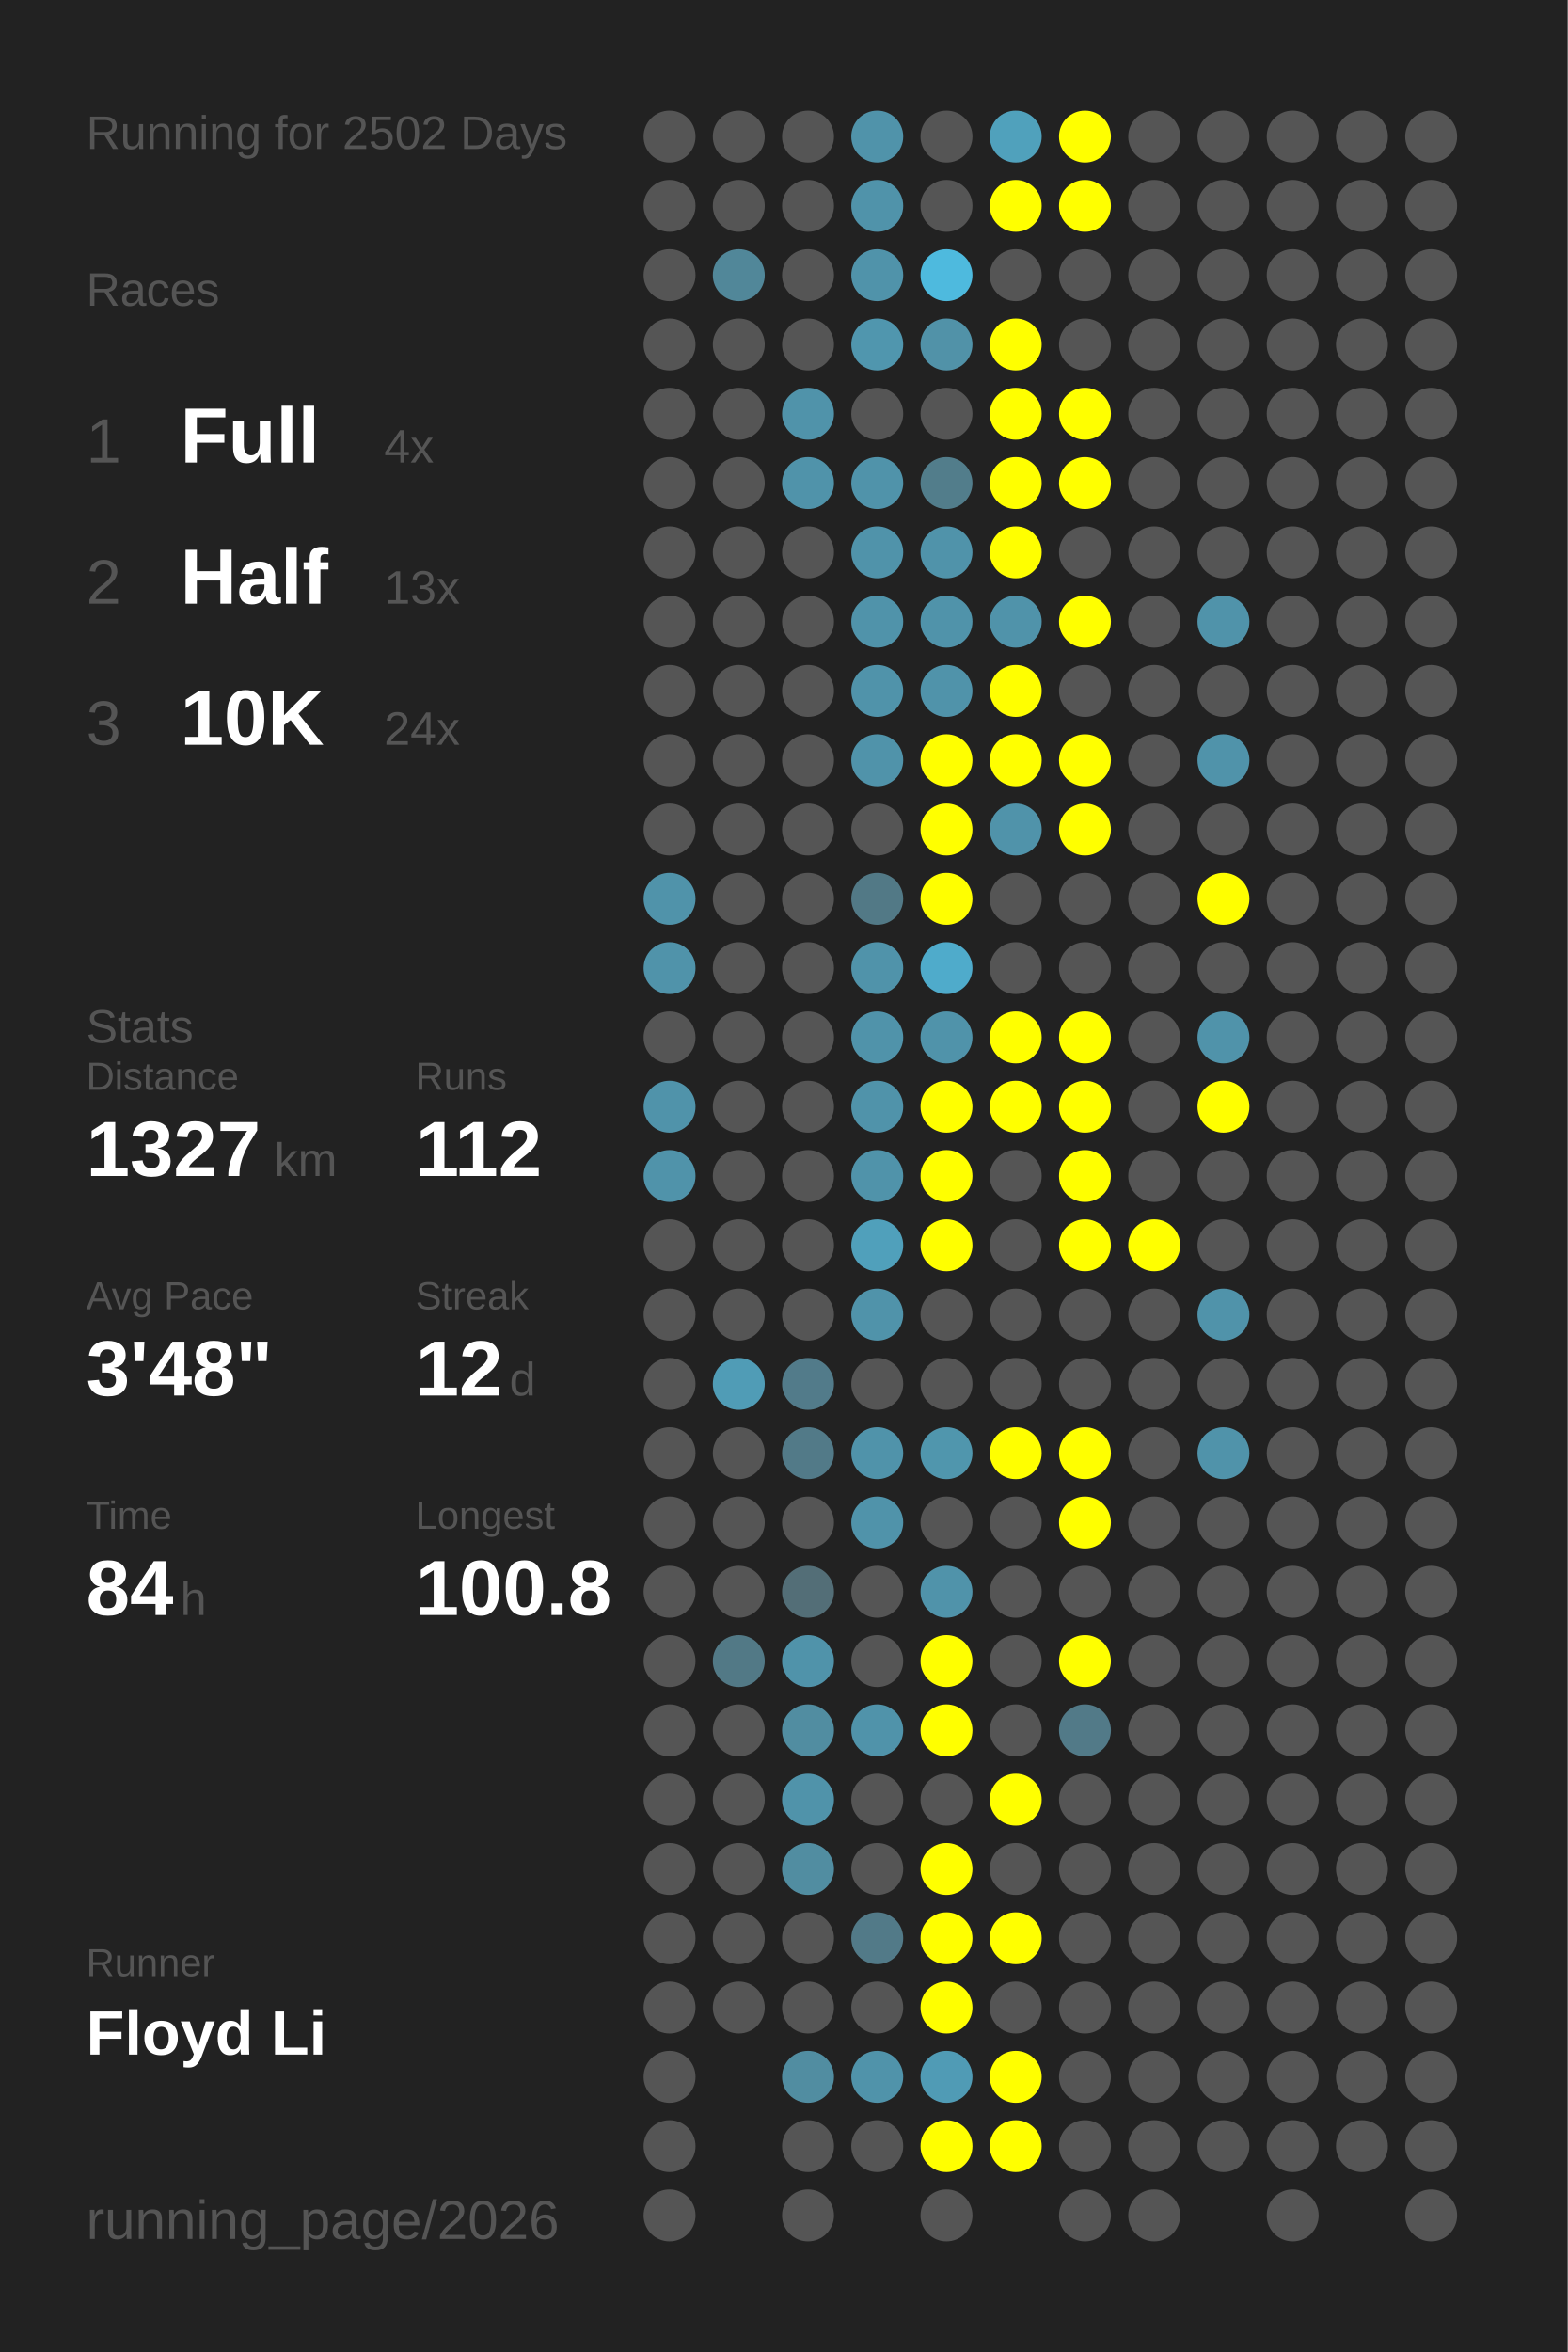
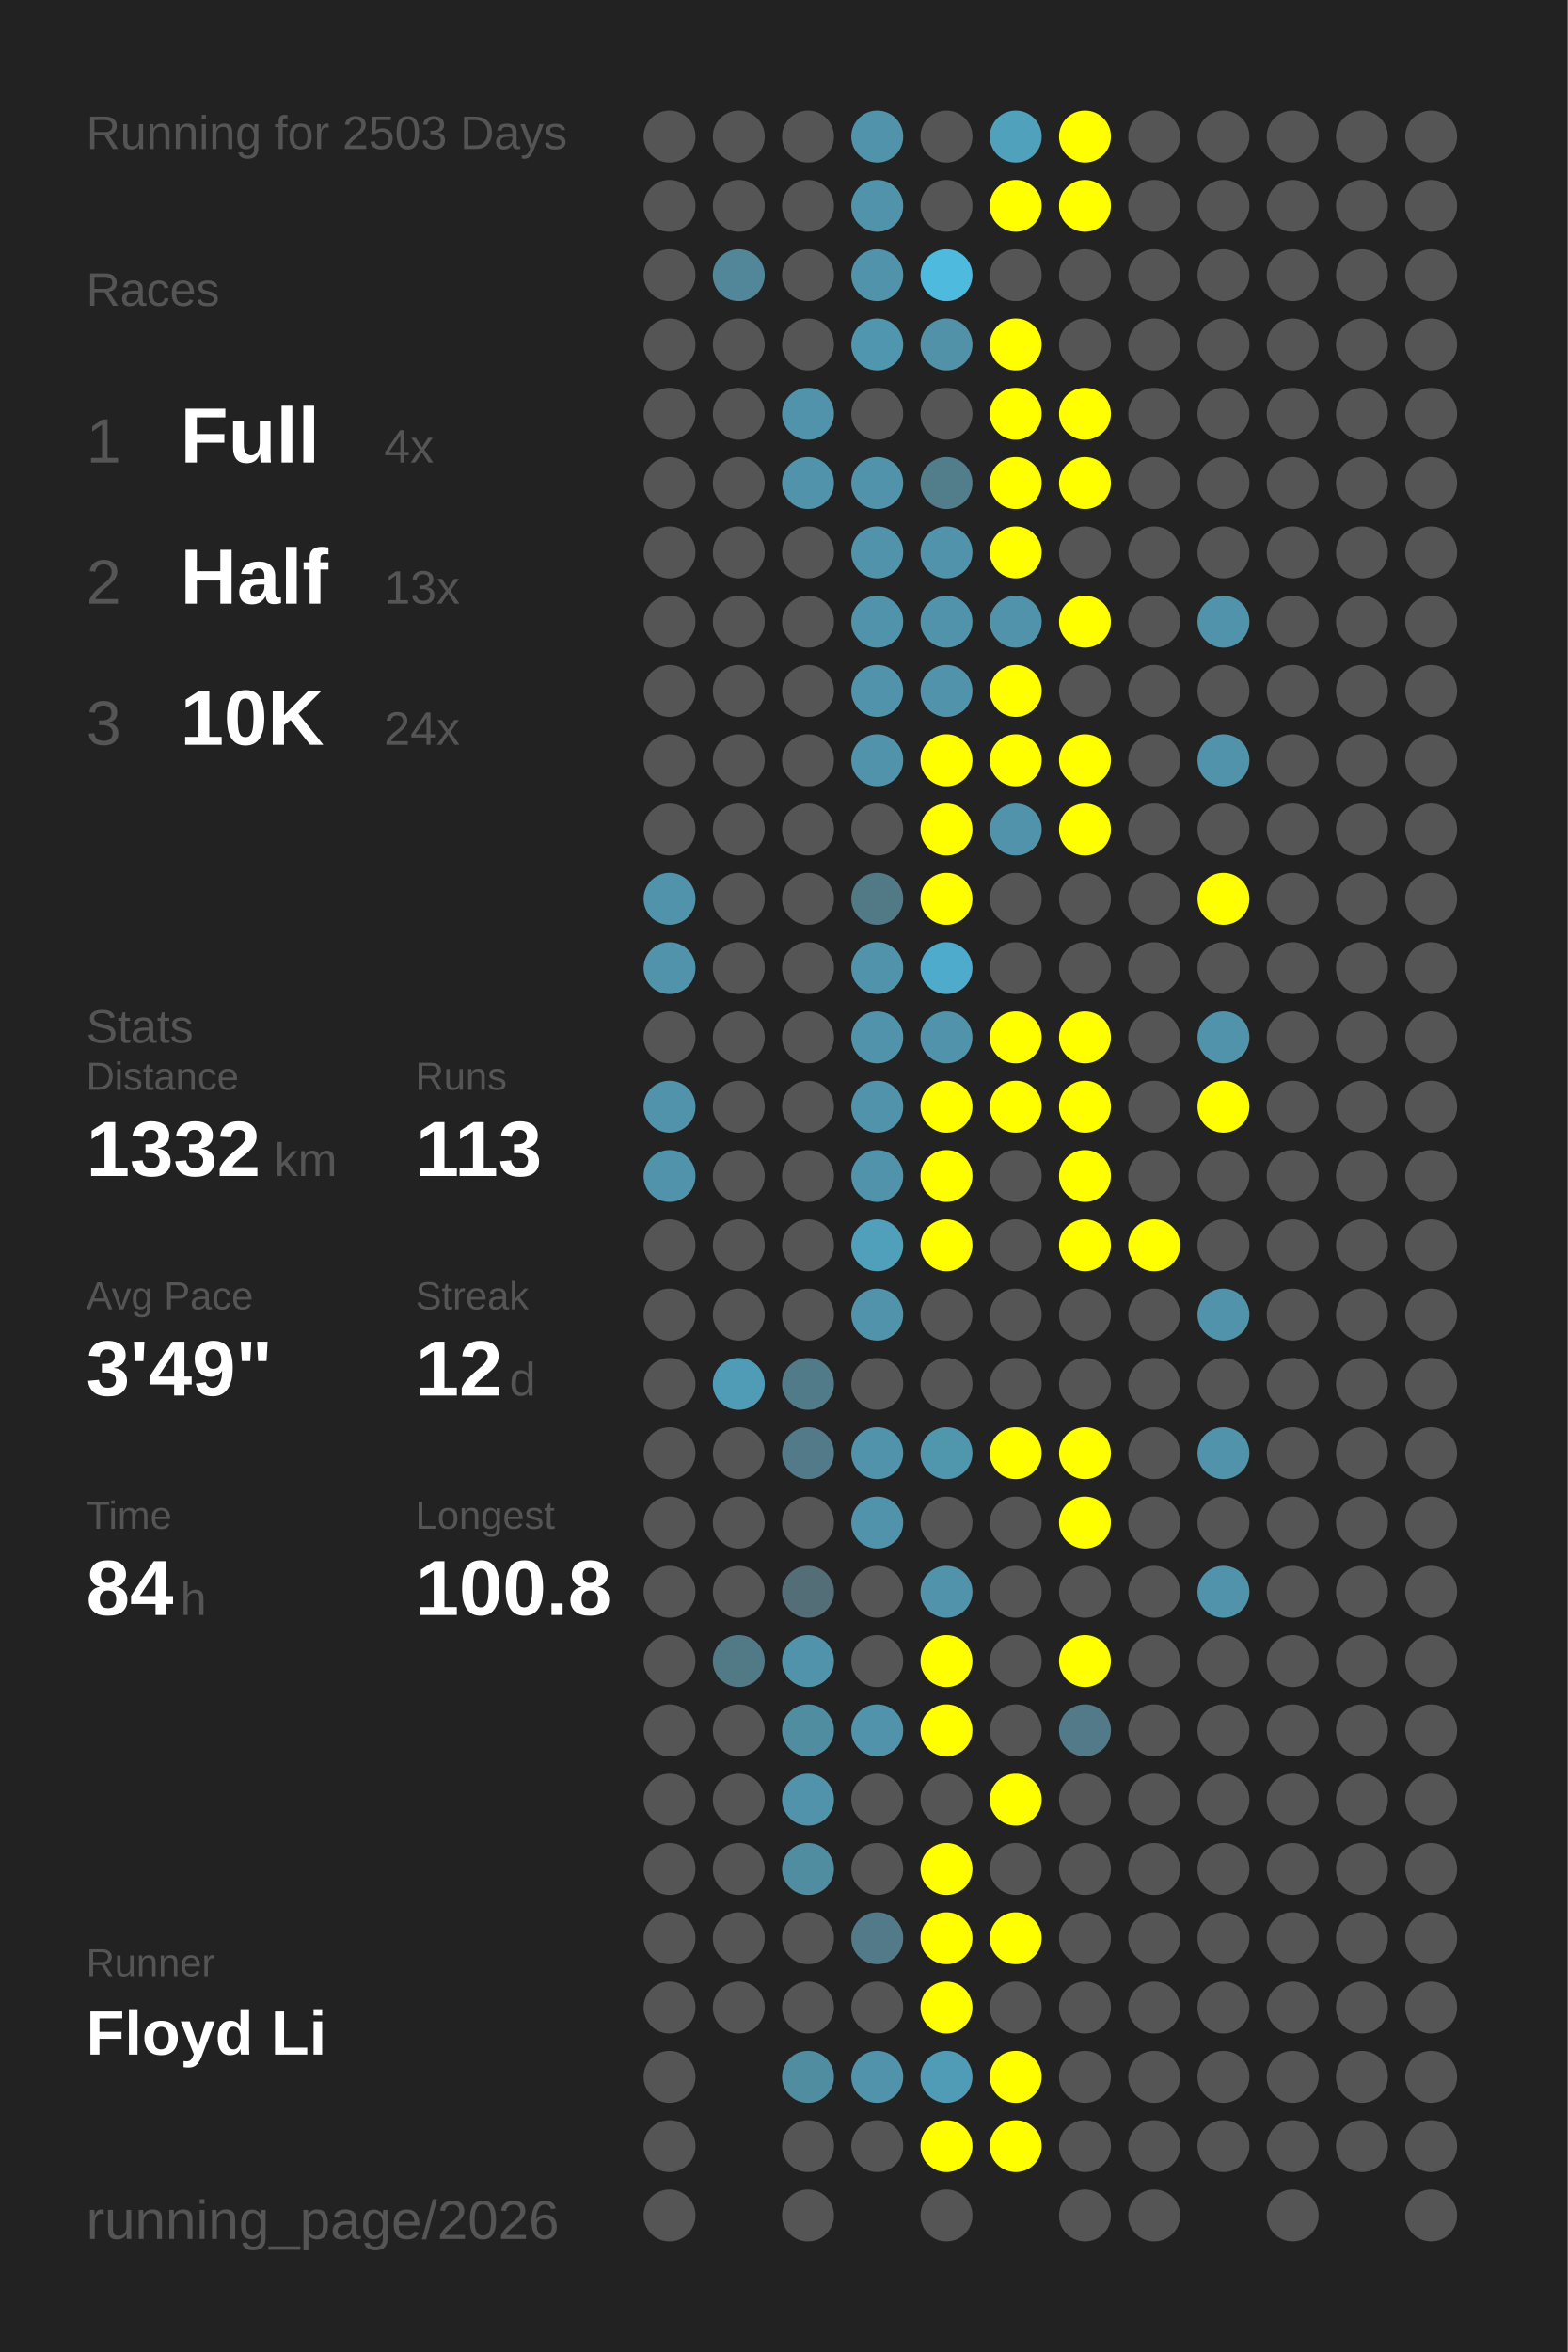
<svg xmlns="http://www.w3.org/2000/svg" baseProfile="full" height="300mm" version="1.1" viewBox="0,0,200,300" width="200mm">
  <defs />
  <rect fill="#222222" height="300" width="200" x="0" y="0" />
-   <text fill="#555555" style="font-size:6px; font-family:Arial;" x="11" y="19">Running for 2502 Days</text>
+   <text fill="#555555" style="font-size:6px; font-family:Arial;" x="11" y="19">Running for 2503 Days</text>
  <text fill="#555555" style="font-size:6px; font-family:Arial;" x="11" y="39">Races</text>
  <text fill="#555555" style="font-size:8px; font-family:Arial;" x="11" y="59">1</text>
  <text fill="#FFFFFF" style="font-size:10px; font-family:Arial; font-weight:bold;" x="23" y="59">Full</text>
  <text fill="#555555" style="font-size:6px; font-family:Arial;" x="49" y="59">4x</text>
  <text fill="#555555" style="font-size:8px; font-family:Arial;" x="11" y="77">2</text>
  <text fill="#FFFFFF" style="font-size:10px; font-family:Arial; font-weight:bold;" x="23" y="77">Half</text>
  <text fill="#555555" style="font-size:6px; font-family:Arial;" x="49" y="77">13x</text>
  <text fill="#555555" style="font-size:8px; font-family:Arial;" x="11" y="95">3</text>
  <text fill="#FFFFFF" style="font-size:10px; font-family:Arial; font-weight:bold;" x="23" y="95">10K</text>
  <text fill="#555555" style="font-size:6px; font-family:Arial;" x="49" y="95">24x</text>
  <text fill="#555555" style="font-size:6px; font-family:Arial;" x="11" y="133">Stats</text>
  <text fill="#555555" style="font-size:5px; font-family:Arial;" x="11" y="139">Distance</text>
-   <text fill="#FFFFFF" style="font-size:10px; font-family:Arial; font-weight:bold;" x="11" y="150">1327</text>
+   <text fill="#FFFFFF" style="font-size:10px; font-family:Arial; font-weight:bold;" x="11" y="150">1332</text>
  <text fill="#555555" style="font-size:6px; font-family:Arial;" x="35" y="150">km</text>
  <text fill="#555555" style="font-size:5px; font-family:Arial;" x="53" y="139">Runs</text>
-   <text fill="#FFFFFF" style="font-size:10px; font-family:Arial; font-weight:bold;" x="53" y="150">112</text>
+   <text fill="#FFFFFF" style="font-size:10px; font-family:Arial; font-weight:bold;" x="53" y="150">113</text>
  <text fill="#555555" style="font-size:5px; font-family:Arial;" x="11" y="167">Avg Pace</text>
-   <text fill="#FFFFFF" style="font-size:10px; font-family:Arial; font-weight:bold;" x="11" y="178">3'48"</text>
+   <text fill="#FFFFFF" style="font-size:10px; font-family:Arial; font-weight:bold;" x="11" y="178">3'49"</text>
  <text fill="#555555" style="font-size:5px; font-family:Arial;" x="53" y="167">Streak</text>
  <text fill="#FFFFFF" style="font-size:10px; font-family:Arial; font-weight:bold;" x="53" y="178">12</text>
  <text fill="#555555" style="font-size:6px; font-family:Arial;" x="65" y="178">d</text>
  <text fill="#555555" style="font-size:5px; font-family:Arial;" x="11" y="195">Time</text>
  <text fill="#FFFFFF" style="font-size:10px; font-family:Arial; font-weight:bold;" x="11" y="206">84</text>
  <text fill="#555555" style="font-size:6px; font-family:Arial;" x="23" y="206">h</text>
  <text fill="#555555" style="font-size:5px; font-family:Arial;" x="53" y="195">Longest</text>
  <text fill="#FFFFFF" style="font-size:10px; font-family:Arial; font-weight:bold;" x="53" y="206">100.8</text>
  <text fill="#555555" style="font-size:5px; font-family:Arial;" x="11" y="252.065">Runner</text>
  <text fill="#FFFFFF" style="font-size:8px; font-family:Arial; font-weight:bold;" x="11" y="262.065">Floyd Li</text>
  <text fill="#555555" style="font-size:7px; font-family:Arial;" x="11" y="285.581">running_page/2026</text>
  <circle cx="85.417" cy="17.419" fill="#555555" r="3.312" />
  <circle cx="85.417" cy="26.258" fill="#555555" r="3.312" />
  <circle cx="85.417" cy="35.097" fill="#555555" r="3.312" />
  <circle cx="85.417" cy="43.935" fill="#555555" r="3.312" />
  <circle cx="85.417" cy="52.774" fill="#555555" r="3.312" />
  <circle cx="85.417" cy="61.613" fill="#555555" r="3.312" />
  <circle cx="85.417" cy="70.452" fill="#555555" r="3.312" />
  <circle cx="85.417" cy="79.29" fill="#555555" r="3.312" />
  <circle cx="85.417" cy="88.129" fill="#555555" r="3.312" />
  <circle cx="85.417" cy="96.968" fill="#555555" r="3.312" />
  <circle cx="85.417" cy="105.806" fill="#555555" r="3.312" />
  <circle cx="85.417" cy="114.645" fill="#5093aa" r="3.312" />
  <circle cx="85.417" cy="123.484" fill="#5093aa" r="3.312" />
  <circle cx="85.417" cy="132.323" fill="#555555" r="3.312" />
  <circle cx="85.417" cy="141.161" fill="#5093aa" r="3.312" />
  <circle cx="85.417" cy="150" fill="#5093aa" r="3.312" />
  <circle cx="85.417" cy="158.839" fill="#555555" r="3.312" />
  <circle cx="85.417" cy="167.677" fill="#555555" r="3.312" />
  <circle cx="85.417" cy="176.516" fill="#555555" r="3.312" />
  <circle cx="85.417" cy="185.355" fill="#555555" r="3.312" />
  <circle cx="85.417" cy="194.194" fill="#555555" r="3.312" />
  <circle cx="85.417" cy="203.032" fill="#555555" r="3.312" />
  <circle cx="85.417" cy="211.871" fill="#555555" r="3.312" />
  <circle cx="85.417" cy="220.71" fill="#555555" r="3.312" />
  <circle cx="85.417" cy="229.548" fill="#555555" r="3.312" />
  <circle cx="85.417" cy="238.387" fill="#555555" r="3.312" />
  <circle cx="85.417" cy="247.226" fill="#555555" r="3.312" />
  <circle cx="85.417" cy="256.065" fill="#555555" r="3.312" />
  <circle cx="85.417" cy="264.903" fill="#555555" r="3.312" />
  <circle cx="85.417" cy="273.742" fill="#555555" r="3.312" />
  <circle cx="85.417" cy="282.581" fill="#555555" r="3.312" />
  <circle cx="94.25" cy="17.419" fill="#555555" r="3.312" />
  <circle cx="94.25" cy="26.258" fill="#555555" r="3.312" />
  <circle cx="94.25" cy="35.097" fill="#518799" r="3.312" />
  <circle cx="94.25" cy="43.935" fill="#555555" r="3.312" />
  <circle cx="94.25" cy="52.774" fill="#555555" r="3.312" />
  <circle cx="94.25" cy="61.613" fill="#555555" r="3.312" />
  <circle cx="94.25" cy="70.452" fill="#555555" r="3.312" />
  <circle cx="94.25" cy="79.29" fill="#555555" r="3.312" />
  <circle cx="94.25" cy="88.129" fill="#555555" r="3.312" />
  <circle cx="94.25" cy="96.968" fill="#555555" r="3.312" />
  <circle cx="94.25" cy="105.806" fill="#555555" r="3.312" />
  <circle cx="94.25" cy="114.645" fill="#555555" r="3.312" />
  <circle cx="94.25" cy="123.484" fill="#555555" r="3.312" />
  <circle cx="94.25" cy="132.323" fill="#555555" r="3.312" />
  <circle cx="94.25" cy="141.161" fill="#555555" r="3.312" />
  <circle cx="94.25" cy="150" fill="#555555" r="3.312" />
  <circle cx="94.25" cy="158.839" fill="#555555" r="3.312" />
  <circle cx="94.25" cy="167.677" fill="#555555" r="3.312" />
  <circle cx="94.25" cy="176.516" fill="#509cb6" r="3.312" />
  <circle cx="94.25" cy="185.355" fill="#555555" r="3.312" />
  <circle cx="94.25" cy="194.194" fill="#555555" r="3.312" />
  <circle cx="94.25" cy="203.032" fill="#555555" r="3.312" />
  <circle cx="94.25" cy="211.871" fill="#527986" r="3.312" />
  <circle cx="94.25" cy="220.71" fill="#555555" r="3.312" />
  <circle cx="94.25" cy="229.548" fill="#555555" r="3.312" />
  <circle cx="94.25" cy="238.387" fill="#555555" r="3.312" />
  <circle cx="94.25" cy="247.226" fill="#555555" r="3.312" />
  <circle cx="94.25" cy="256.065" fill="#555555" r="3.312" />
  <circle cx="103.083" cy="17.419" fill="#555555" r="3.312" />
  <circle cx="103.083" cy="26.258" fill="#555555" r="3.312" />
  <circle cx="103.083" cy="35.097" fill="#555555" r="3.312" />
  <circle cx="103.083" cy="43.935" fill="#555555" r="3.312" />
  <circle cx="103.083" cy="52.774" fill="#5093aa" r="3.312" />
  <circle cx="103.083" cy="61.613" fill="#5093aa" r="3.312" />
  <circle cx="103.083" cy="70.452" fill="#555555" r="3.312" />
  <circle cx="103.083" cy="79.29" fill="#555555" r="3.312" />
  <circle cx="103.083" cy="88.129" fill="#555555" r="3.312" />
  <circle cx="103.083" cy="96.968" fill="#555555" r="3.312" />
  <circle cx="103.083" cy="105.806" fill="#555555" r="3.312" />
  <circle cx="103.083" cy="114.645" fill="#555555" r="3.312" />
  <circle cx="103.083" cy="123.484" fill="#555555" r="3.312" />
  <circle cx="103.083" cy="132.323" fill="#555555" r="3.312" />
  <circle cx="103.083" cy="141.161" fill="#555555" r="3.312" />
  <circle cx="103.083" cy="150" fill="#555555" r="3.312" />
  <circle cx="103.083" cy="158.839" fill="#555555" r="3.312" />
  <circle cx="103.083" cy="167.677" fill="#555555" r="3.312" />
  <circle cx="103.083" cy="176.516" fill="#527b8a" r="3.312" />
  <circle cx="103.083" cy="185.355" fill="#527a88" r="3.312" />
  <circle cx="103.083" cy="194.194" fill="#555555" r="3.312" />
  <circle cx="103.083" cy="203.032" fill="#536e77" r="3.312" />
  <circle cx="103.083" cy="211.871" fill="#5093aa" r="3.312" />
  <circle cx="103.083" cy="220.71" fill="#518da1" r="3.312" />
  <circle cx="103.083" cy="229.548" fill="#5093aa" r="3.312" />
  <circle cx="103.083" cy="238.387" fill="#518da1" r="3.312" />
  <circle cx="103.083" cy="247.226" fill="#555555" r="3.312" />
  <circle cx="103.083" cy="256.065" fill="#555555" r="3.312" />
  <circle cx="103.083" cy="264.903" fill="#518da1" r="3.312" />
  <circle cx="103.083" cy="273.742" fill="#555555" r="3.312" />
  <circle cx="103.083" cy="282.581" fill="#555555" r="3.312" />
  <circle cx="111.917" cy="17.419" fill="#5093aa" r="3.312" />
  <circle cx="111.917" cy="26.258" fill="#5093aa" r="3.312" />
  <circle cx="111.917" cy="35.097" fill="#5093aa" r="3.312" />
  <circle cx="111.917" cy="43.935" fill="#5096ae" r="3.312" />
  <circle cx="111.917" cy="52.774" fill="#555555" r="3.312" />
  <circle cx="111.917" cy="61.613" fill="#5093aa" r="3.312" />
  <circle cx="111.917" cy="70.452" fill="#5093aa" r="3.312" />
  <circle cx="111.917" cy="79.29" fill="#5093aa" r="3.312" />
  <circle cx="111.917" cy="88.129" fill="#5093aa" r="3.312" />
  <circle cx="111.917" cy="96.968" fill="#5093aa" r="3.312" />
  <circle cx="111.917" cy="105.806" fill="#555555" r="3.312" />
  <circle cx="111.917" cy="114.645" fill="#527986" r="3.312" />
  <circle cx="111.917" cy="123.484" fill="#5093aa" r="3.312" />
  <circle cx="111.917" cy="132.323" fill="#5093aa" r="3.312" />
  <circle cx="111.917" cy="141.161" fill="#5093aa" r="3.312" />
  <circle cx="111.917" cy="150" fill="#5093aa" r="3.312" />
  <circle cx="111.917" cy="158.839" fill="#50a0bb" r="3.312" />
  <circle cx="111.917" cy="167.677" fill="#5093aa" r="3.312" />
  <circle cx="111.917" cy="176.516" fill="#555555" r="3.312" />
  <circle cx="111.917" cy="185.355" fill="#5093aa" r="3.312" />
  <circle cx="111.917" cy="194.194" fill="#5093aa" r="3.312" />
  <circle cx="111.917" cy="203.032" fill="#555555" r="3.312" />
  <circle cx="111.917" cy="211.871" fill="#555555" r="3.312" />
  <circle cx="111.917" cy="220.71" fill="#5093aa" r="3.312" />
  <circle cx="111.917" cy="229.548" fill="#555555" r="3.312" />
  <circle cx="111.917" cy="238.387" fill="#555555" r="3.312" />
  <circle cx="111.917" cy="247.226" fill="#527a88" r="3.312" />
  <circle cx="111.917" cy="256.065" fill="#555555" r="3.312" />
  <circle cx="111.917" cy="264.903" fill="#5093aa" r="3.312" />
  <circle cx="111.917" cy="273.742" fill="#555555" r="3.312" />
  <circle cx="120.75" cy="17.419" fill="#555555" r="3.312" />
  <circle cx="120.75" cy="26.258" fill="#555555" r="3.312" />
  <circle cx="120.75" cy="35.097" fill="#4ebade" r="3.312" />
  <circle cx="120.75" cy="43.935" fill="#5192a8" r="3.312" />
  <circle cx="120.75" cy="52.774" fill="#555555" r="3.312" />
  <circle cx="120.75" cy="61.613" fill="#527d8b" r="3.312" />
  <circle cx="120.75" cy="70.452" fill="#5093aa" r="3.312" />
  <circle cx="120.75" cy="79.29" fill="#5093aa" r="3.312" />
  <circle cx="120.75" cy="88.129" fill="#5093aa" r="3.312" />
  <circle cx="120.75" cy="96.968" fill="#FFFF00" r="3.312" />
  <circle cx="120.75" cy="105.806" fill="#FFFF00" r="3.312" />
  <circle cx="120.75" cy="114.645" fill="#FFFF00" r="3.312" />
  <circle cx="120.75" cy="123.484" fill="#4fabcb" r="3.312" />
  <circle cx="120.75" cy="132.323" fill="#5093aa" r="3.312" />
  <circle cx="120.75" cy="141.161" fill="#FFFF00" r="3.312" />
  <circle cx="120.75" cy="150" fill="#FFFF00" r="3.312" />
  <circle cx="120.75" cy="158.839" fill="#FFFF00" r="3.312" />
  <circle cx="120.75" cy="167.677" fill="#555555" r="3.312" />
  <circle cx="120.75" cy="176.516" fill="#555555" r="3.312" />
  <circle cx="120.75" cy="185.355" fill="#5096ad" r="3.312" />
  <circle cx="120.75" cy="194.194" fill="#555555" r="3.312" />
  <circle cx="120.75" cy="203.032" fill="#5093aa" r="3.312" />
  <circle cx="120.75" cy="211.871" fill="#FFFF00" r="3.312" />
  <circle cx="120.75" cy="220.71" fill="#FFFF00" r="3.312" />
  <circle cx="120.75" cy="229.548" fill="#555555" r="3.312" />
  <circle cx="120.75" cy="238.387" fill="#FFFF00" r="3.312" />
  <circle cx="120.75" cy="247.226" fill="#FFFF00" r="3.312" />
  <circle cx="120.75" cy="256.065" fill="#FFFF00" r="3.312" />
  <circle cx="120.75" cy="264.903" fill="#509bb5" r="3.312" />
  <circle cx="120.75" cy="273.742" fill="#FFFF00" r="3.312" />
  <circle cx="120.75" cy="282.581" fill="#555555" r="3.312" />
  <circle cx="129.583" cy="17.419" fill="#50a1bc" r="3.312" />
  <circle cx="129.583" cy="26.258" fill="#FFFF00" r="3.312" />
  <circle cx="129.583" cy="35.097" fill="#555555" r="3.312" />
  <circle cx="129.583" cy="43.935" fill="#FFFF00" r="3.312" />
  <circle cx="129.583" cy="52.774" fill="#FFFF00" r="3.312" />
  <circle cx="129.583" cy="61.613" fill="#FFFF00" r="3.312" />
  <circle cx="129.583" cy="70.452" fill="#FFFF00" r="3.312" />
  <circle cx="129.583" cy="79.29" fill="#5093aa" r="3.312" />
  <circle cx="129.583" cy="88.129" fill="#FFFF00" r="3.312" />
  <circle cx="129.583" cy="96.968" fill="#FFFF00" r="3.312" />
  <circle cx="129.583" cy="105.806" fill="#5093aa" r="3.312" />
  <circle cx="129.583" cy="114.645" fill="#555555" r="3.312" />
  <circle cx="129.583" cy="123.484" fill="#555555" r="3.312" />
  <circle cx="129.583" cy="132.323" fill="#FFFF00" r="3.312" />
  <circle cx="129.583" cy="141.161" fill="#FFFF00" r="3.312" />
  <circle cx="129.583" cy="150" fill="#555555" r="3.312" />
  <circle cx="129.583" cy="158.839" fill="#555555" r="3.312" />
  <circle cx="129.583" cy="167.677" fill="#555555" r="3.312" />
  <circle cx="129.583" cy="176.516" fill="#555555" r="3.312" />
  <circle cx="129.583" cy="185.355" fill="#FFFF00" r="3.312" />
  <circle cx="129.583" cy="194.194" fill="#555555" r="3.312" />
  <circle cx="129.583" cy="203.032" fill="#555555" r="3.312" />
  <circle cx="129.583" cy="211.871" fill="#555555" r="3.312" />
  <circle cx="129.583" cy="220.71" fill="#555555" r="3.312" />
  <circle cx="129.583" cy="229.548" fill="#FFFF00" r="3.312" />
  <circle cx="129.583" cy="238.387" fill="#555555" r="3.312" />
  <circle cx="129.583" cy="247.226" fill="#FFFF00" r="3.312" />
  <circle cx="129.583" cy="256.065" fill="#555555" r="3.312" />
  <circle cx="129.583" cy="264.903" fill="#FFFF00" r="3.312" />
  <circle cx="129.583" cy="273.742" fill="#FFFF00" r="3.312" />
  <circle cx="138.417" cy="17.419" fill="#FFFF00" r="3.312" />
  <circle cx="138.417" cy="26.258" fill="#FFFF00" r="3.312" />
  <circle cx="138.417" cy="35.097" fill="#555555" r="3.312" />
  <circle cx="138.417" cy="43.935" fill="#555555" r="3.312" />
  <circle cx="138.417" cy="52.774" fill="#FFFF00" r="3.312" />
  <circle cx="138.417" cy="61.613" fill="#FFFF00" r="3.312" />
  <circle cx="138.417" cy="70.452" fill="#555555" r="3.312" />
  <circle cx="138.417" cy="79.29" fill="#FFFF00" r="3.312" />
  <circle cx="138.417" cy="88.129" fill="#555555" r="3.312" />
  <circle cx="138.417" cy="96.968" fill="#FFFF00" r="3.312" />
  <circle cx="138.417" cy="105.806" fill="#FFFF00" r="3.312" />
  <circle cx="138.417" cy="114.645" fill="#555555" r="3.312" />
  <circle cx="138.417" cy="123.484" fill="#555555" r="3.312" />
  <circle cx="138.417" cy="132.323" fill="#FFFF00" r="3.312" />
  <circle cx="138.417" cy="141.161" fill="#FFFF00" r="3.312" />
  <circle cx="138.417" cy="150" fill="#FFFF00" r="3.312" />
  <circle cx="138.417" cy="158.839" fill="#FFFF00" r="3.312" />
  <circle cx="138.417" cy="167.677" fill="#555555" r="3.312" />
  <circle cx="138.417" cy="176.516" fill="#555555" r="3.312" />
  <circle cx="138.417" cy="185.355" fill="#FFFF00" r="3.312" />
  <circle cx="138.417" cy="194.194" fill="#FFFF00" r="3.312" />
  <circle cx="138.417" cy="203.032" fill="#555555" r="3.312" />
  <circle cx="138.417" cy="211.871" fill="#FFFF00" r="3.312" />
  <circle cx="138.417" cy="220.71" fill="#527a88" r="3.312" />
  <circle cx="138.417" cy="229.548" fill="#555555" r="3.312" />
  <circle cx="138.417" cy="238.387" fill="#555555" r="3.312" />
  <circle cx="138.417" cy="247.226" fill="#555555" r="3.312" />
  <circle cx="138.417" cy="256.065" fill="#555555" r="3.312" />
  <circle cx="138.417" cy="264.903" fill="#555555" r="3.312" />
  <circle cx="138.417" cy="273.742" fill="#555555" r="3.312" />
  <circle cx="138.417" cy="282.581" fill="#555555" r="3.312" />
  <circle cx="147.25" cy="17.419" fill="#555555" r="3.312" />
  <circle cx="147.25" cy="26.258" fill="#555555" r="3.312" />
  <circle cx="147.25" cy="35.097" fill="#555555" r="3.312" />
  <circle cx="147.25" cy="43.935" fill="#555555" r="3.312" />
  <circle cx="147.25" cy="52.774" fill="#555555" r="3.312" />
  <circle cx="147.25" cy="61.613" fill="#555555" r="3.312" />
  <circle cx="147.25" cy="70.452" fill="#555555" r="3.312" />
  <circle cx="147.25" cy="79.29" fill="#555555" r="3.312" />
  <circle cx="147.25" cy="88.129" fill="#555555" r="3.312" />
  <circle cx="147.25" cy="96.968" fill="#555555" r="3.312" />
  <circle cx="147.25" cy="105.806" fill="#555555" r="3.312" />
  <circle cx="147.25" cy="114.645" fill="#555555" r="3.312" />
  <circle cx="147.25" cy="123.484" fill="#555555" r="3.312" />
  <circle cx="147.25" cy="132.323" fill="#555555" r="3.312" />
  <circle cx="147.25" cy="141.161" fill="#555555" r="3.312" />
  <circle cx="147.25" cy="150" fill="#555555" r="3.312" />
  <circle cx="147.25" cy="158.839" fill="#FFFF00" r="3.312" />
  <circle cx="147.25" cy="167.677" fill="#555555" r="3.312" />
  <circle cx="147.25" cy="176.516" fill="#555555" r="3.312" />
  <circle cx="147.25" cy="185.355" fill="#555555" r="3.312" />
  <circle cx="147.25" cy="194.194" fill="#555555" r="3.312" />
  <circle cx="147.25" cy="203.032" fill="#555555" r="3.312" />
  <circle cx="147.25" cy="211.871" fill="#555555" r="3.312" />
  <circle cx="147.25" cy="220.71" fill="#555555" r="3.312" />
  <circle cx="147.25" cy="229.548" fill="#555555" r="3.312" />
  <circle cx="147.25" cy="238.387" fill="#555555" r="3.312" />
  <circle cx="147.25" cy="247.226" fill="#555555" r="3.312" />
  <circle cx="147.25" cy="256.065" fill="#555555" r="3.312" />
  <circle cx="147.25" cy="264.903" fill="#555555" r="3.312" />
  <circle cx="147.25" cy="273.742" fill="#555555" r="3.312" />
  <circle cx="147.25" cy="282.581" fill="#555555" r="3.312" />
  <circle cx="156.083" cy="17.419" fill="#555555" r="3.312" />
  <circle cx="156.083" cy="26.258" fill="#555555" r="3.312" />
  <circle cx="156.083" cy="35.097" fill="#555555" r="3.312" />
  <circle cx="156.083" cy="43.935" fill="#555555" r="3.312" />
  <circle cx="156.083" cy="52.774" fill="#555555" r="3.312" />
  <circle cx="156.083" cy="61.613" fill="#555555" r="3.312" />
  <circle cx="156.083" cy="70.452" fill="#555555" r="3.312" />
  <circle cx="156.083" cy="79.29" fill="#5093aa" r="3.312" />
  <circle cx="156.083" cy="88.129" fill="#555555" r="3.312" />
  <circle cx="156.083" cy="96.968" fill="#5093aa" r="3.312" />
  <circle cx="156.083" cy="105.806" fill="#555555" r="3.312" />
  <circle cx="156.083" cy="114.645" fill="#FFFF00" r="3.312" />
  <circle cx="156.083" cy="123.484" fill="#555555" r="3.312" />
  <circle cx="156.083" cy="132.323" fill="#5093aa" r="3.312" />
  <circle cx="156.083" cy="141.161" fill="#FFFF00" r="3.312" />
  <circle cx="156.083" cy="150" fill="#555555" r="3.312" />
  <circle cx="156.083" cy="158.839" fill="#555555" r="3.312" />
  <circle cx="156.083" cy="167.677" fill="#5093aa" r="3.312" />
  <circle cx="156.083" cy="176.516" fill="#555555" r="3.312" />
  <circle cx="156.083" cy="185.355" fill="#5093aa" r="3.312" />
  <circle cx="156.083" cy="194.194" fill="#555555" r="3.312" />
-   <circle cx="156.083" cy="203.032" fill="#555555" r="3.312" />
+   <circle cx="156.083" cy="203.032" fill="#5093aa" r="3.312" />
  <circle cx="156.083" cy="211.871" fill="#555555" r="3.312" />
  <circle cx="156.083" cy="220.71" fill="#555555" r="3.312" />
  <circle cx="156.083" cy="229.548" fill="#555555" r="3.312" />
  <circle cx="156.083" cy="238.387" fill="#555555" r="3.312" />
  <circle cx="156.083" cy="247.226" fill="#555555" r="3.312" />
  <circle cx="156.083" cy="256.065" fill="#555555" r="3.312" />
  <circle cx="156.083" cy="264.903" fill="#555555" r="3.312" />
  <circle cx="156.083" cy="273.742" fill="#555555" r="3.312" />
  <circle cx="164.917" cy="17.419" fill="#555555" r="3.312" />
  <circle cx="164.917" cy="26.258" fill="#555555" r="3.312" />
  <circle cx="164.917" cy="35.097" fill="#555555" r="3.312" />
  <circle cx="164.917" cy="43.935" fill="#555555" r="3.312" />
  <circle cx="164.917" cy="52.774" fill="#555555" r="3.312" />
  <circle cx="164.917" cy="61.613" fill="#555555" r="3.312" />
  <circle cx="164.917" cy="70.452" fill="#555555" r="3.312" />
  <circle cx="164.917" cy="79.29" fill="#555555" r="3.312" />
  <circle cx="164.917" cy="88.129" fill="#555555" r="3.312" />
  <circle cx="164.917" cy="96.968" fill="#555555" r="3.312" />
  <circle cx="164.917" cy="105.806" fill="#555555" r="3.312" />
  <circle cx="164.917" cy="114.645" fill="#555555" r="3.312" />
  <circle cx="164.917" cy="123.484" fill="#555555" r="3.312" />
  <circle cx="164.917" cy="132.323" fill="#555555" r="3.312" />
  <circle cx="164.917" cy="141.161" fill="#555555" r="3.312" />
  <circle cx="164.917" cy="150" fill="#555555" r="3.312" />
  <circle cx="164.917" cy="158.839" fill="#555555" r="3.312" />
  <circle cx="164.917" cy="167.677" fill="#555555" r="3.312" />
  <circle cx="164.917" cy="176.516" fill="#555555" r="3.312" />
  <circle cx="164.917" cy="185.355" fill="#555555" r="3.312" />
  <circle cx="164.917" cy="194.194" fill="#555555" r="3.312" />
  <circle cx="164.917" cy="203.032" fill="#555555" r="3.312" />
  <circle cx="164.917" cy="211.871" fill="#555555" r="3.312" />
  <circle cx="164.917" cy="220.71" fill="#555555" r="3.312" />
  <circle cx="164.917" cy="229.548" fill="#555555" r="3.312" />
  <circle cx="164.917" cy="238.387" fill="#555555" r="3.312" />
  <circle cx="164.917" cy="247.226" fill="#555555" r="3.312" />
  <circle cx="164.917" cy="256.065" fill="#555555" r="3.312" />
  <circle cx="164.917" cy="264.903" fill="#555555" r="3.312" />
  <circle cx="164.917" cy="273.742" fill="#555555" r="3.312" />
  <circle cx="164.917" cy="282.581" fill="#555555" r="3.312" />
  <circle cx="173.75" cy="17.419" fill="#555555" r="3.312" />
  <circle cx="173.75" cy="26.258" fill="#555555" r="3.312" />
  <circle cx="173.75" cy="35.097" fill="#555555" r="3.312" />
  <circle cx="173.75" cy="43.935" fill="#555555" r="3.312" />
  <circle cx="173.75" cy="52.774" fill="#555555" r="3.312" />
  <circle cx="173.75" cy="61.613" fill="#555555" r="3.312" />
  <circle cx="173.75" cy="70.452" fill="#555555" r="3.312" />
  <circle cx="173.75" cy="79.29" fill="#555555" r="3.312" />
  <circle cx="173.75" cy="88.129" fill="#555555" r="3.312" />
  <circle cx="173.75" cy="96.968" fill="#555555" r="3.312" />
  <circle cx="173.75" cy="105.806" fill="#555555" r="3.312" />
  <circle cx="173.75" cy="114.645" fill="#555555" r="3.312" />
  <circle cx="173.75" cy="123.484" fill="#555555" r="3.312" />
  <circle cx="173.75" cy="132.323" fill="#555555" r="3.312" />
  <circle cx="173.75" cy="141.161" fill="#555555" r="3.312" />
  <circle cx="173.75" cy="150" fill="#555555" r="3.312" />
  <circle cx="173.75" cy="158.839" fill="#555555" r="3.312" />
  <circle cx="173.75" cy="167.677" fill="#555555" r="3.312" />
  <circle cx="173.75" cy="176.516" fill="#555555" r="3.312" />
  <circle cx="173.75" cy="185.355" fill="#555555" r="3.312" />
  <circle cx="173.75" cy="194.194" fill="#555555" r="3.312" />
  <circle cx="173.75" cy="203.032" fill="#555555" r="3.312" />
  <circle cx="173.75" cy="211.871" fill="#555555" r="3.312" />
  <circle cx="173.75" cy="220.71" fill="#555555" r="3.312" />
  <circle cx="173.75" cy="229.548" fill="#555555" r="3.312" />
  <circle cx="173.75" cy="238.387" fill="#555555" r="3.312" />
  <circle cx="173.75" cy="247.226" fill="#555555" r="3.312" />
  <circle cx="173.75" cy="256.065" fill="#555555" r="3.312" />
  <circle cx="173.75" cy="264.903" fill="#555555" r="3.312" />
  <circle cx="173.75" cy="273.742" fill="#555555" r="3.312" />
  <circle cx="182.583" cy="17.419" fill="#555555" r="3.312" />
  <circle cx="182.583" cy="26.258" fill="#555555" r="3.312" />
  <circle cx="182.583" cy="35.097" fill="#555555" r="3.312" />
  <circle cx="182.583" cy="43.935" fill="#555555" r="3.312" />
  <circle cx="182.583" cy="52.774" fill="#555555" r="3.312" />
  <circle cx="182.583" cy="61.613" fill="#555555" r="3.312" />
  <circle cx="182.583" cy="70.452" fill="#555555" r="3.312" />
  <circle cx="182.583" cy="79.29" fill="#555555" r="3.312" />
  <circle cx="182.583" cy="88.129" fill="#555555" r="3.312" />
  <circle cx="182.583" cy="96.968" fill="#555555" r="3.312" />
  <circle cx="182.583" cy="105.806" fill="#555555" r="3.312" />
  <circle cx="182.583" cy="114.645" fill="#555555" r="3.312" />
  <circle cx="182.583" cy="123.484" fill="#555555" r="3.312" />
  <circle cx="182.583" cy="132.323" fill="#555555" r="3.312" />
  <circle cx="182.583" cy="141.161" fill="#555555" r="3.312" />
  <circle cx="182.583" cy="150" fill="#555555" r="3.312" />
  <circle cx="182.583" cy="158.839" fill="#555555" r="3.312" />
  <circle cx="182.583" cy="167.677" fill="#555555" r="3.312" />
  <circle cx="182.583" cy="176.516" fill="#555555" r="3.312" />
  <circle cx="182.583" cy="185.355" fill="#555555" r="3.312" />
  <circle cx="182.583" cy="194.194" fill="#555555" r="3.312" />
  <circle cx="182.583" cy="203.032" fill="#555555" r="3.312" />
  <circle cx="182.583" cy="211.871" fill="#555555" r="3.312" />
  <circle cx="182.583" cy="220.71" fill="#555555" r="3.312" />
  <circle cx="182.583" cy="229.548" fill="#555555" r="3.312" />
  <circle cx="182.583" cy="238.387" fill="#555555" r="3.312" />
  <circle cx="182.583" cy="247.226" fill="#555555" r="3.312" />
  <circle cx="182.583" cy="256.065" fill="#555555" r="3.312" />
  <circle cx="182.583" cy="264.903" fill="#555555" r="3.312" />
  <circle cx="182.583" cy="273.742" fill="#555555" r="3.312" />
  <circle cx="182.583" cy="282.581" fill="#555555" r="3.312" />
</svg>
